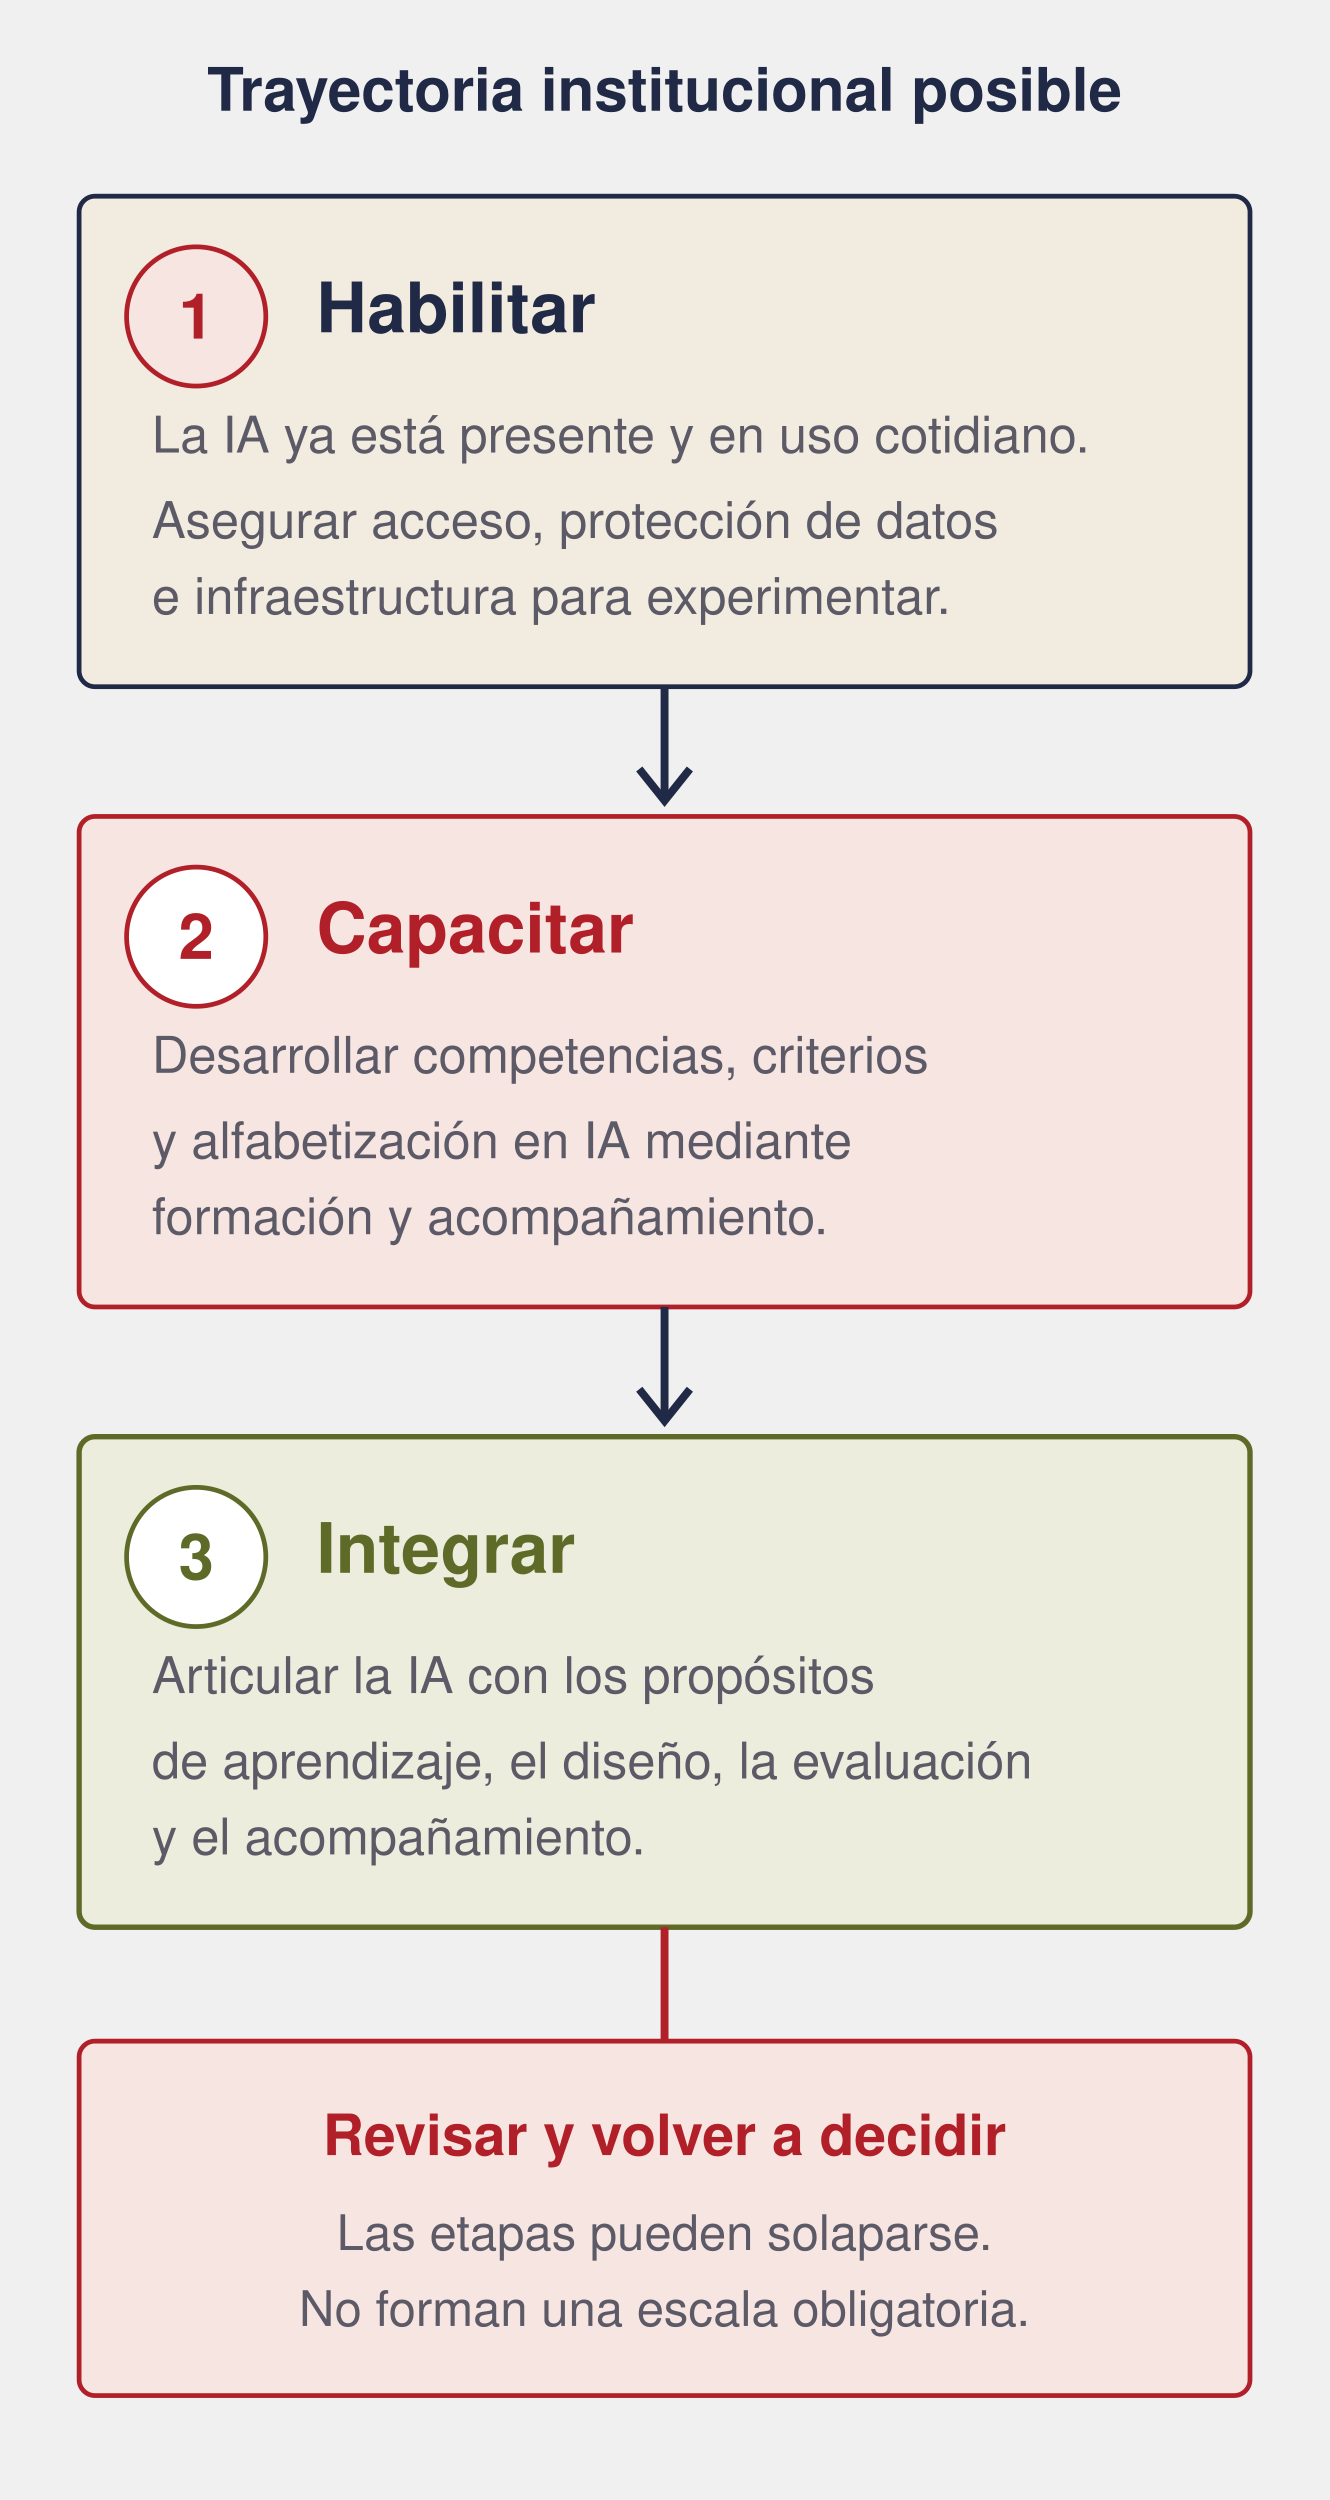
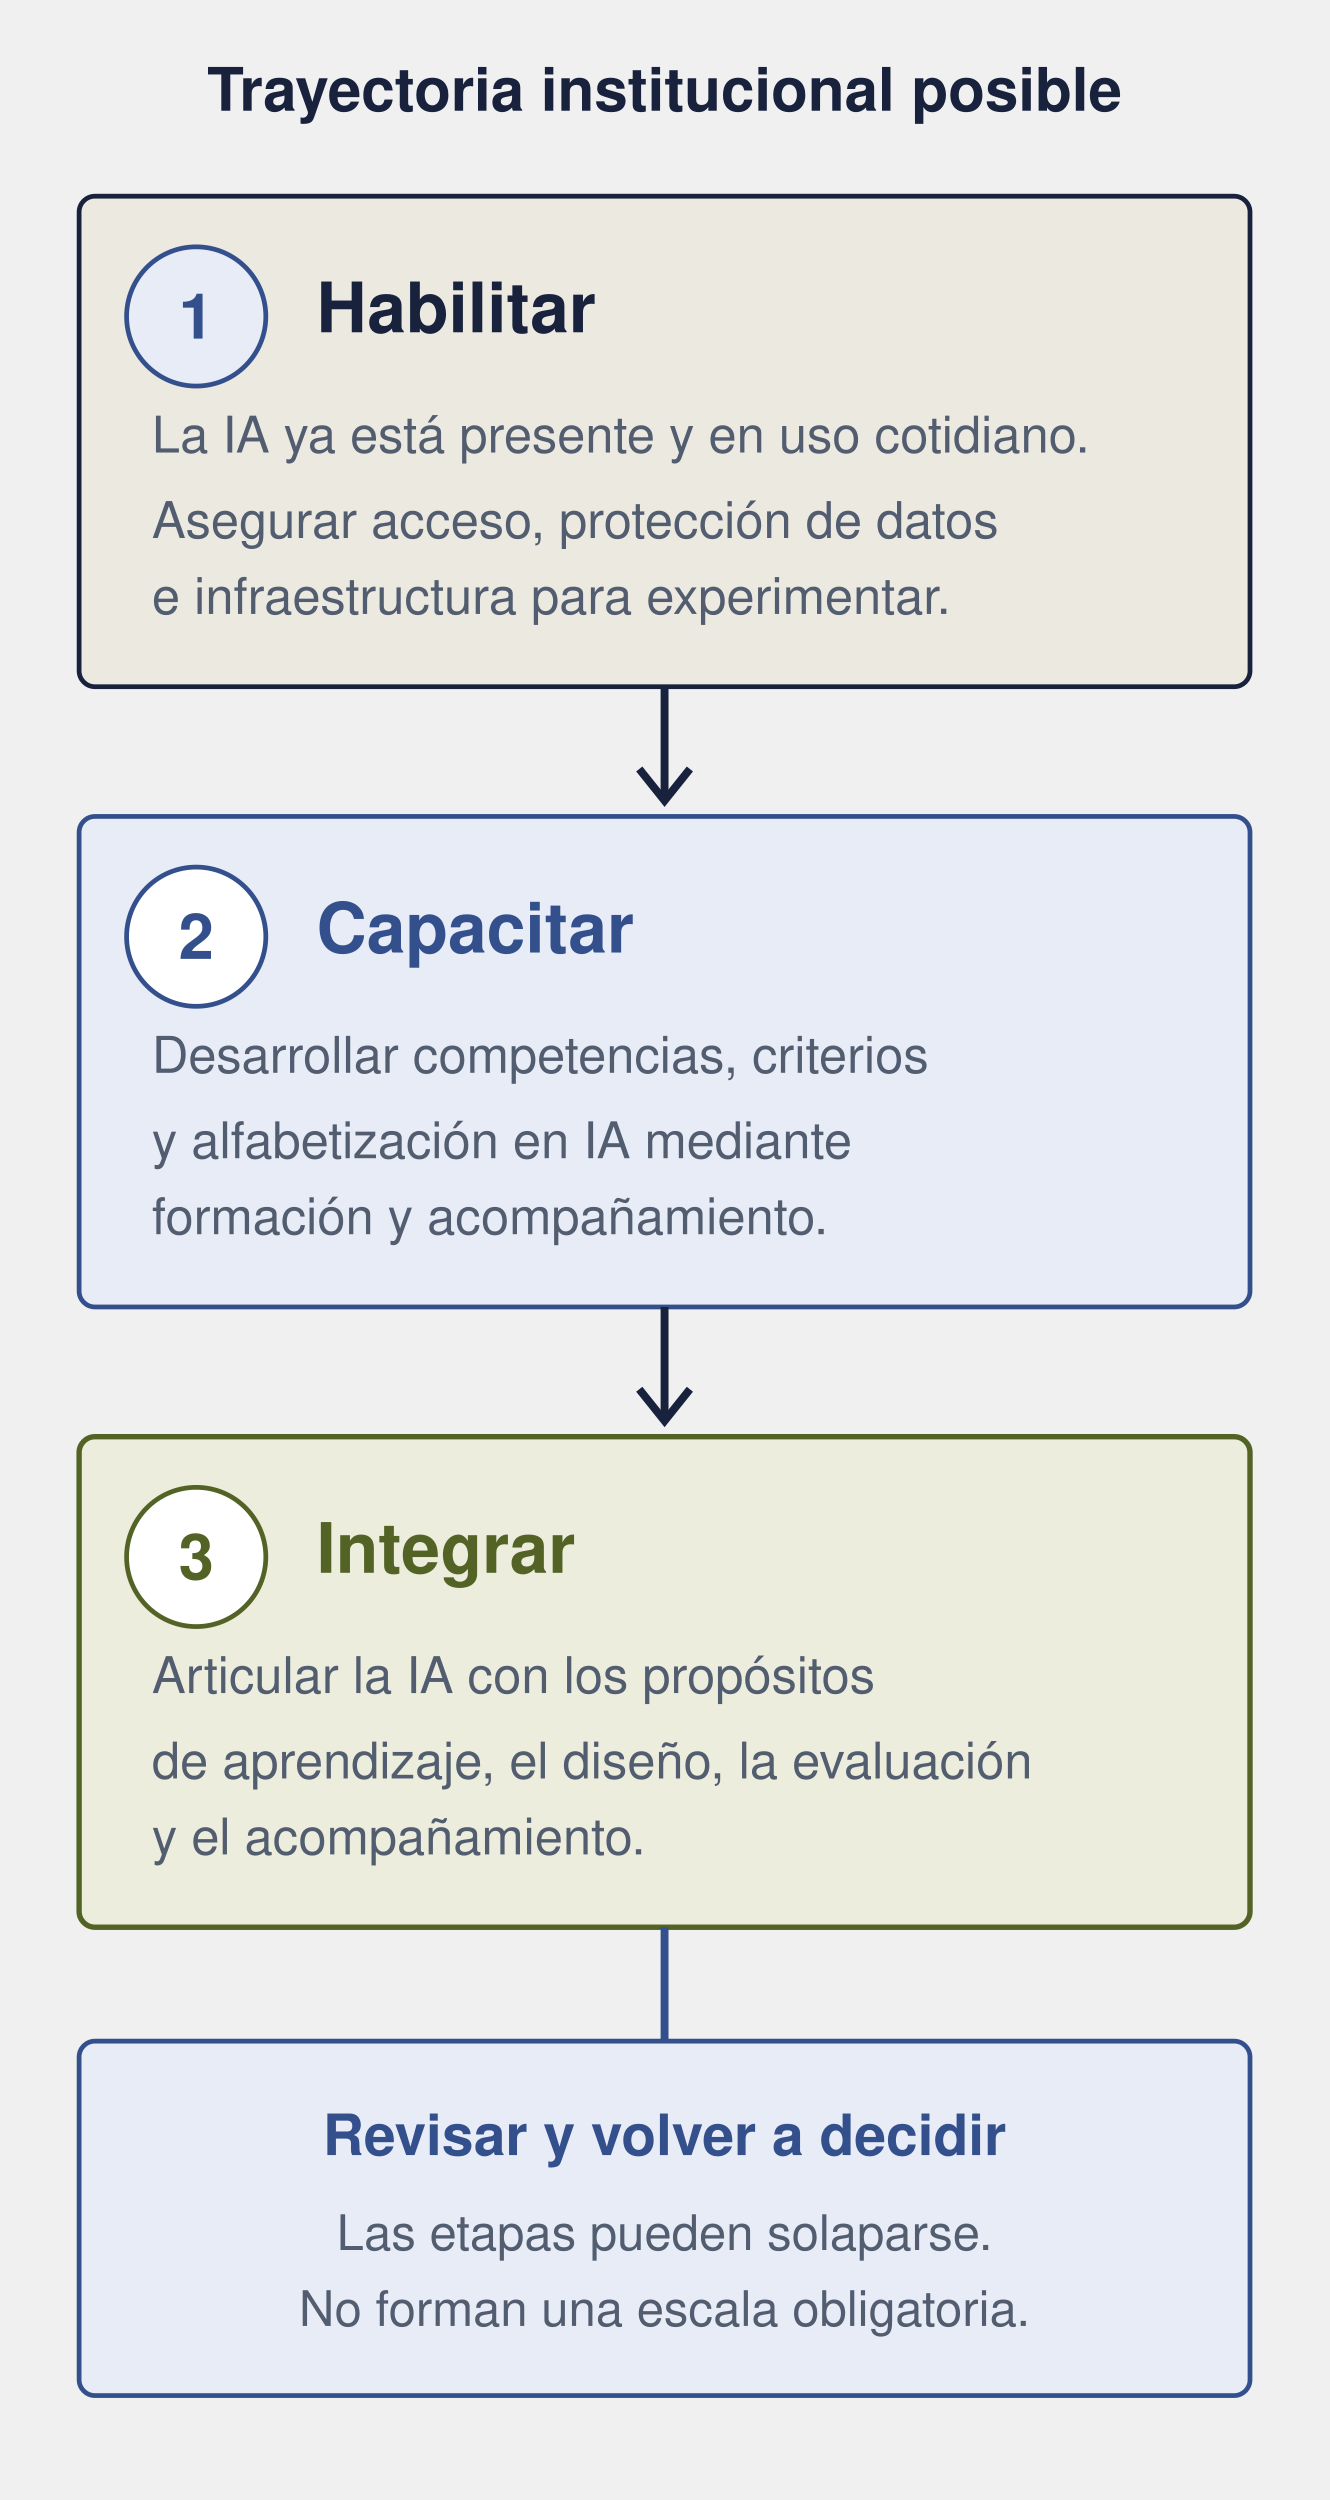
<svg xmlns="http://www.w3.org/2000/svg" viewBox="0 0 420 790" role="img" aria-labelledby="titulo desc">
  <style>
-     .tk{font-family:'Archivo Narrow',Helvetica,Arial,sans-serif}.ink{fill:#202945}.muted{fill:#5b5a66}.primary{fill:#b12028}.good{fill:#5e6a28}
-     .bg-primary{fill:#f7e5e2}.bg-good{fill:#eceddc}.bg-neutral{fill:#f2ebdf}.st-primary{stroke:#b12028}.st-good{stroke:#5e6a28}.st-axis{stroke:#202945}
+     .tk{font-family:'Archivo Narrow',Helvetica,Arial,sans-serif}.ink{fill:#18223c}.muted{fill:#525d70}.primary{fill:#34508c}.good{fill:#536326}
+     .bg-primary{fill:#e7ecf7}.bg-good{fill:#eceddc}.bg-neutral{fill:#ece9e1}.st-primary{stroke:#34508c}.st-good{stroke:#536326}.st-axis{stroke:#18223c}
  </style>
  <g class="tk">
    <text x="210" y="35" text-anchor="middle" font-size="19" font-weight="bold" class="ink">Trayectoria institucional posible</text>
    <rect x="25" y="62" width="370" height="155" rx="5" class="bg-neutral st-axis" stroke-width="1.5" />
    <circle cx="62" cy="100" r="22" class="bg-primary st-primary" stroke-width="1.5" />
    <text x="62" y="107" text-anchor="middle" font-size="20" font-weight="bold" class="primary">1</text>
    <text x="100" y="105" font-size="22" font-weight="bold" class="ink">Habilitar</text>
    <text x="48" y="143" font-size="16" class="muted">La IA ya está presente y en uso cotidiano.</text>
    <text x="48" y="170" font-size="16" class="muted">Asegurar acceso, protección de datos</text>
    <text x="48" y="194" font-size="16" class="muted">e infraestructura para experimentar.</text>
    <path d="M210 217v35" class="st-axis" stroke-width="2.5" />
    <path d="m202 243 8 10 8-10" fill="none" class="st-axis" stroke-width="2.5" />
    <rect x="25" y="258" width="370" height="155" rx="5" class="bg-primary st-primary" stroke-width="1.5" />
    <circle cx="62" cy="296" r="22" fill="#fff" class="st-primary" stroke-width="1.5" />
    <text x="62" y="303" text-anchor="middle" font-size="20" font-weight="bold" class="primary">2</text>
    <text x="100" y="301" font-size="22" font-weight="bold" class="primary">Capacitar</text>
    <text x="48" y="339" font-size="16" class="muted">Desarrollar competencias, criterios</text>
    <text x="48" y="366" font-size="16" class="muted">y alfabetización en IA mediante</text>
    <text x="48" y="390" font-size="16" class="muted">formación y acompañamiento.</text>
    <path d="M210 413v35" class="st-axis" stroke-width="2.5" />
    <path d="m202 439 8 10 8-10" fill="none" class="st-axis" stroke-width="2.5" />
    <rect x="25" y="454" width="370" height="155" rx="5" class="bg-good st-good" stroke-width="1.7" />
    <circle cx="62" cy="492" r="22" fill="#fff" class="st-good" stroke-width="1.5" />
    <text x="62" y="499" text-anchor="middle" font-size="20" font-weight="bold" class="good">3</text>
    <text x="100" y="497" font-size="22" font-weight="bold" class="good">Integrar</text>
    <text x="48" y="535" font-size="16" class="muted">Articular la IA con los propósitos</text>
    <text x="48" y="562" font-size="16" class="muted">de aprendizaje, el diseño, la evaluación</text>
    <text x="48" y="586" font-size="16" class="muted">y el acompañamiento.</text>
    <path d="M210 609v36" class="st-primary" stroke-width="2.5" />
    <rect x="25" y="645" width="370" height="112" rx="5" class="bg-primary st-primary" stroke-width="1.5" />
    <text x="210" y="681" text-anchor="middle" font-size="18" font-weight="bold" class="primary">Revisar y volver a decidir</text>
    <text x="210" y="711" text-anchor="middle" font-size="15.5" class="muted">Las etapas pueden solaparse.</text>
    <text x="210" y="735" text-anchor="middle" font-size="15.5" class="muted">No forman una escala obligatoria.</text>
  </g>
</svg>
